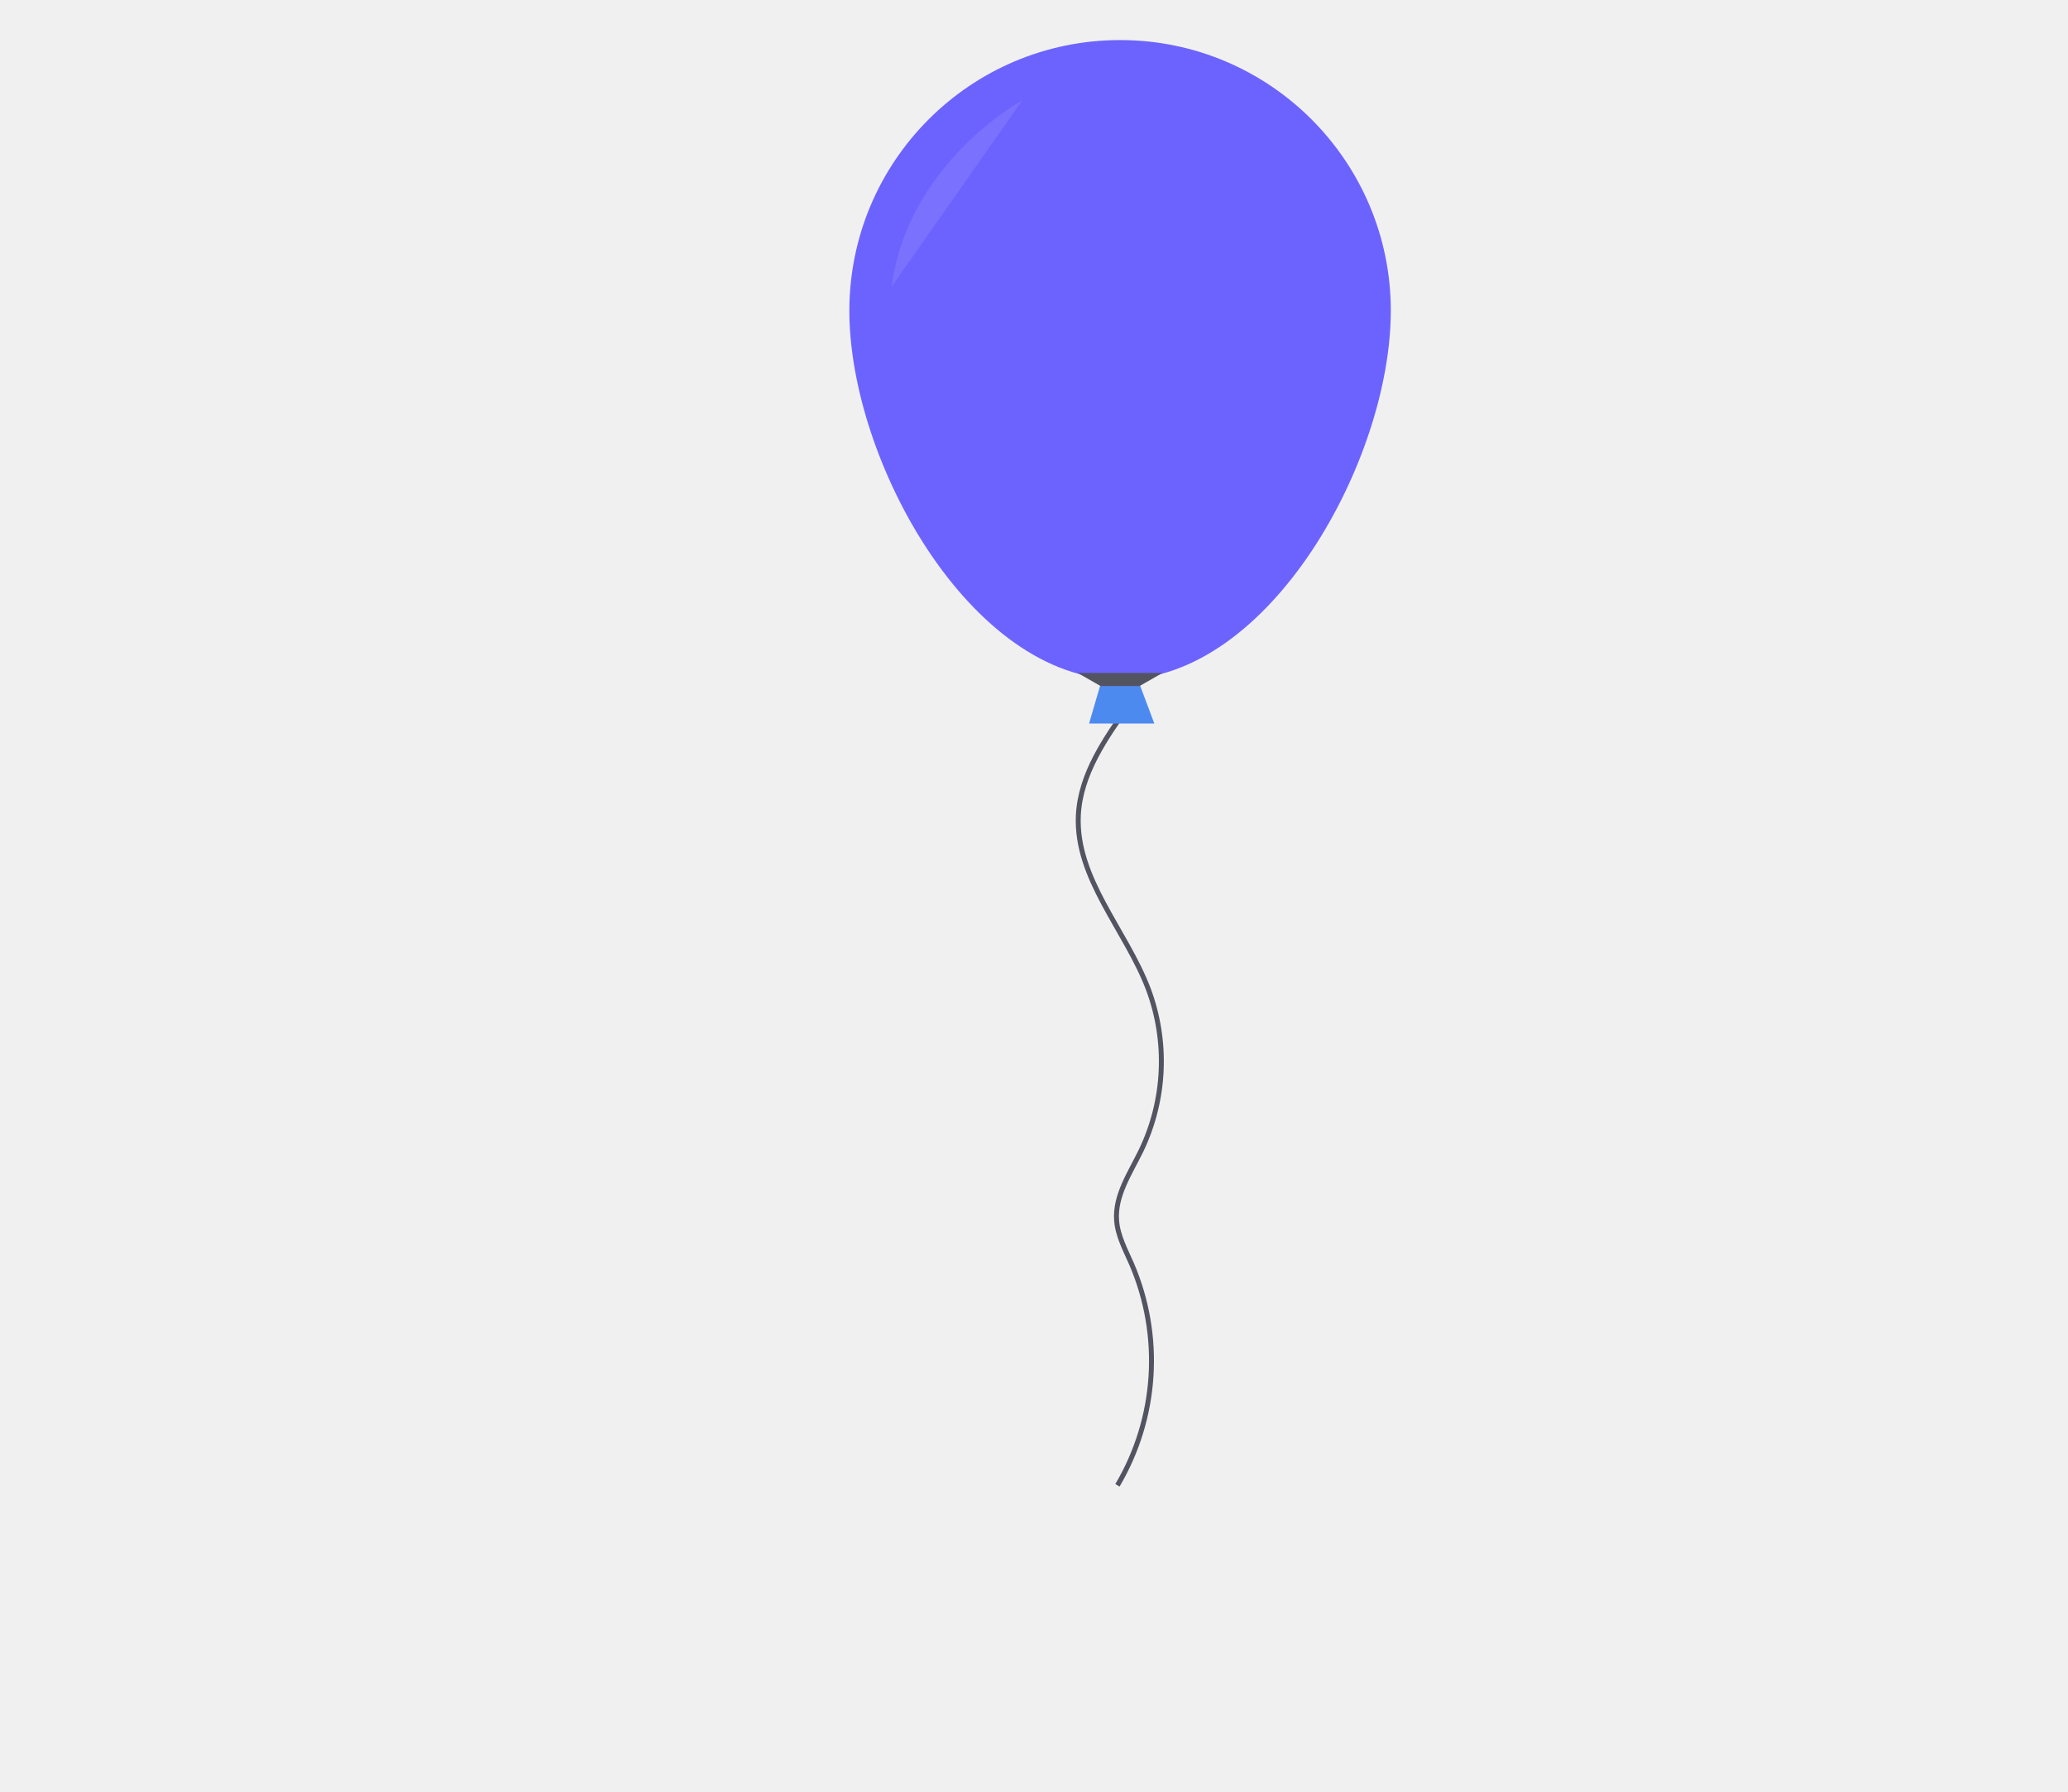
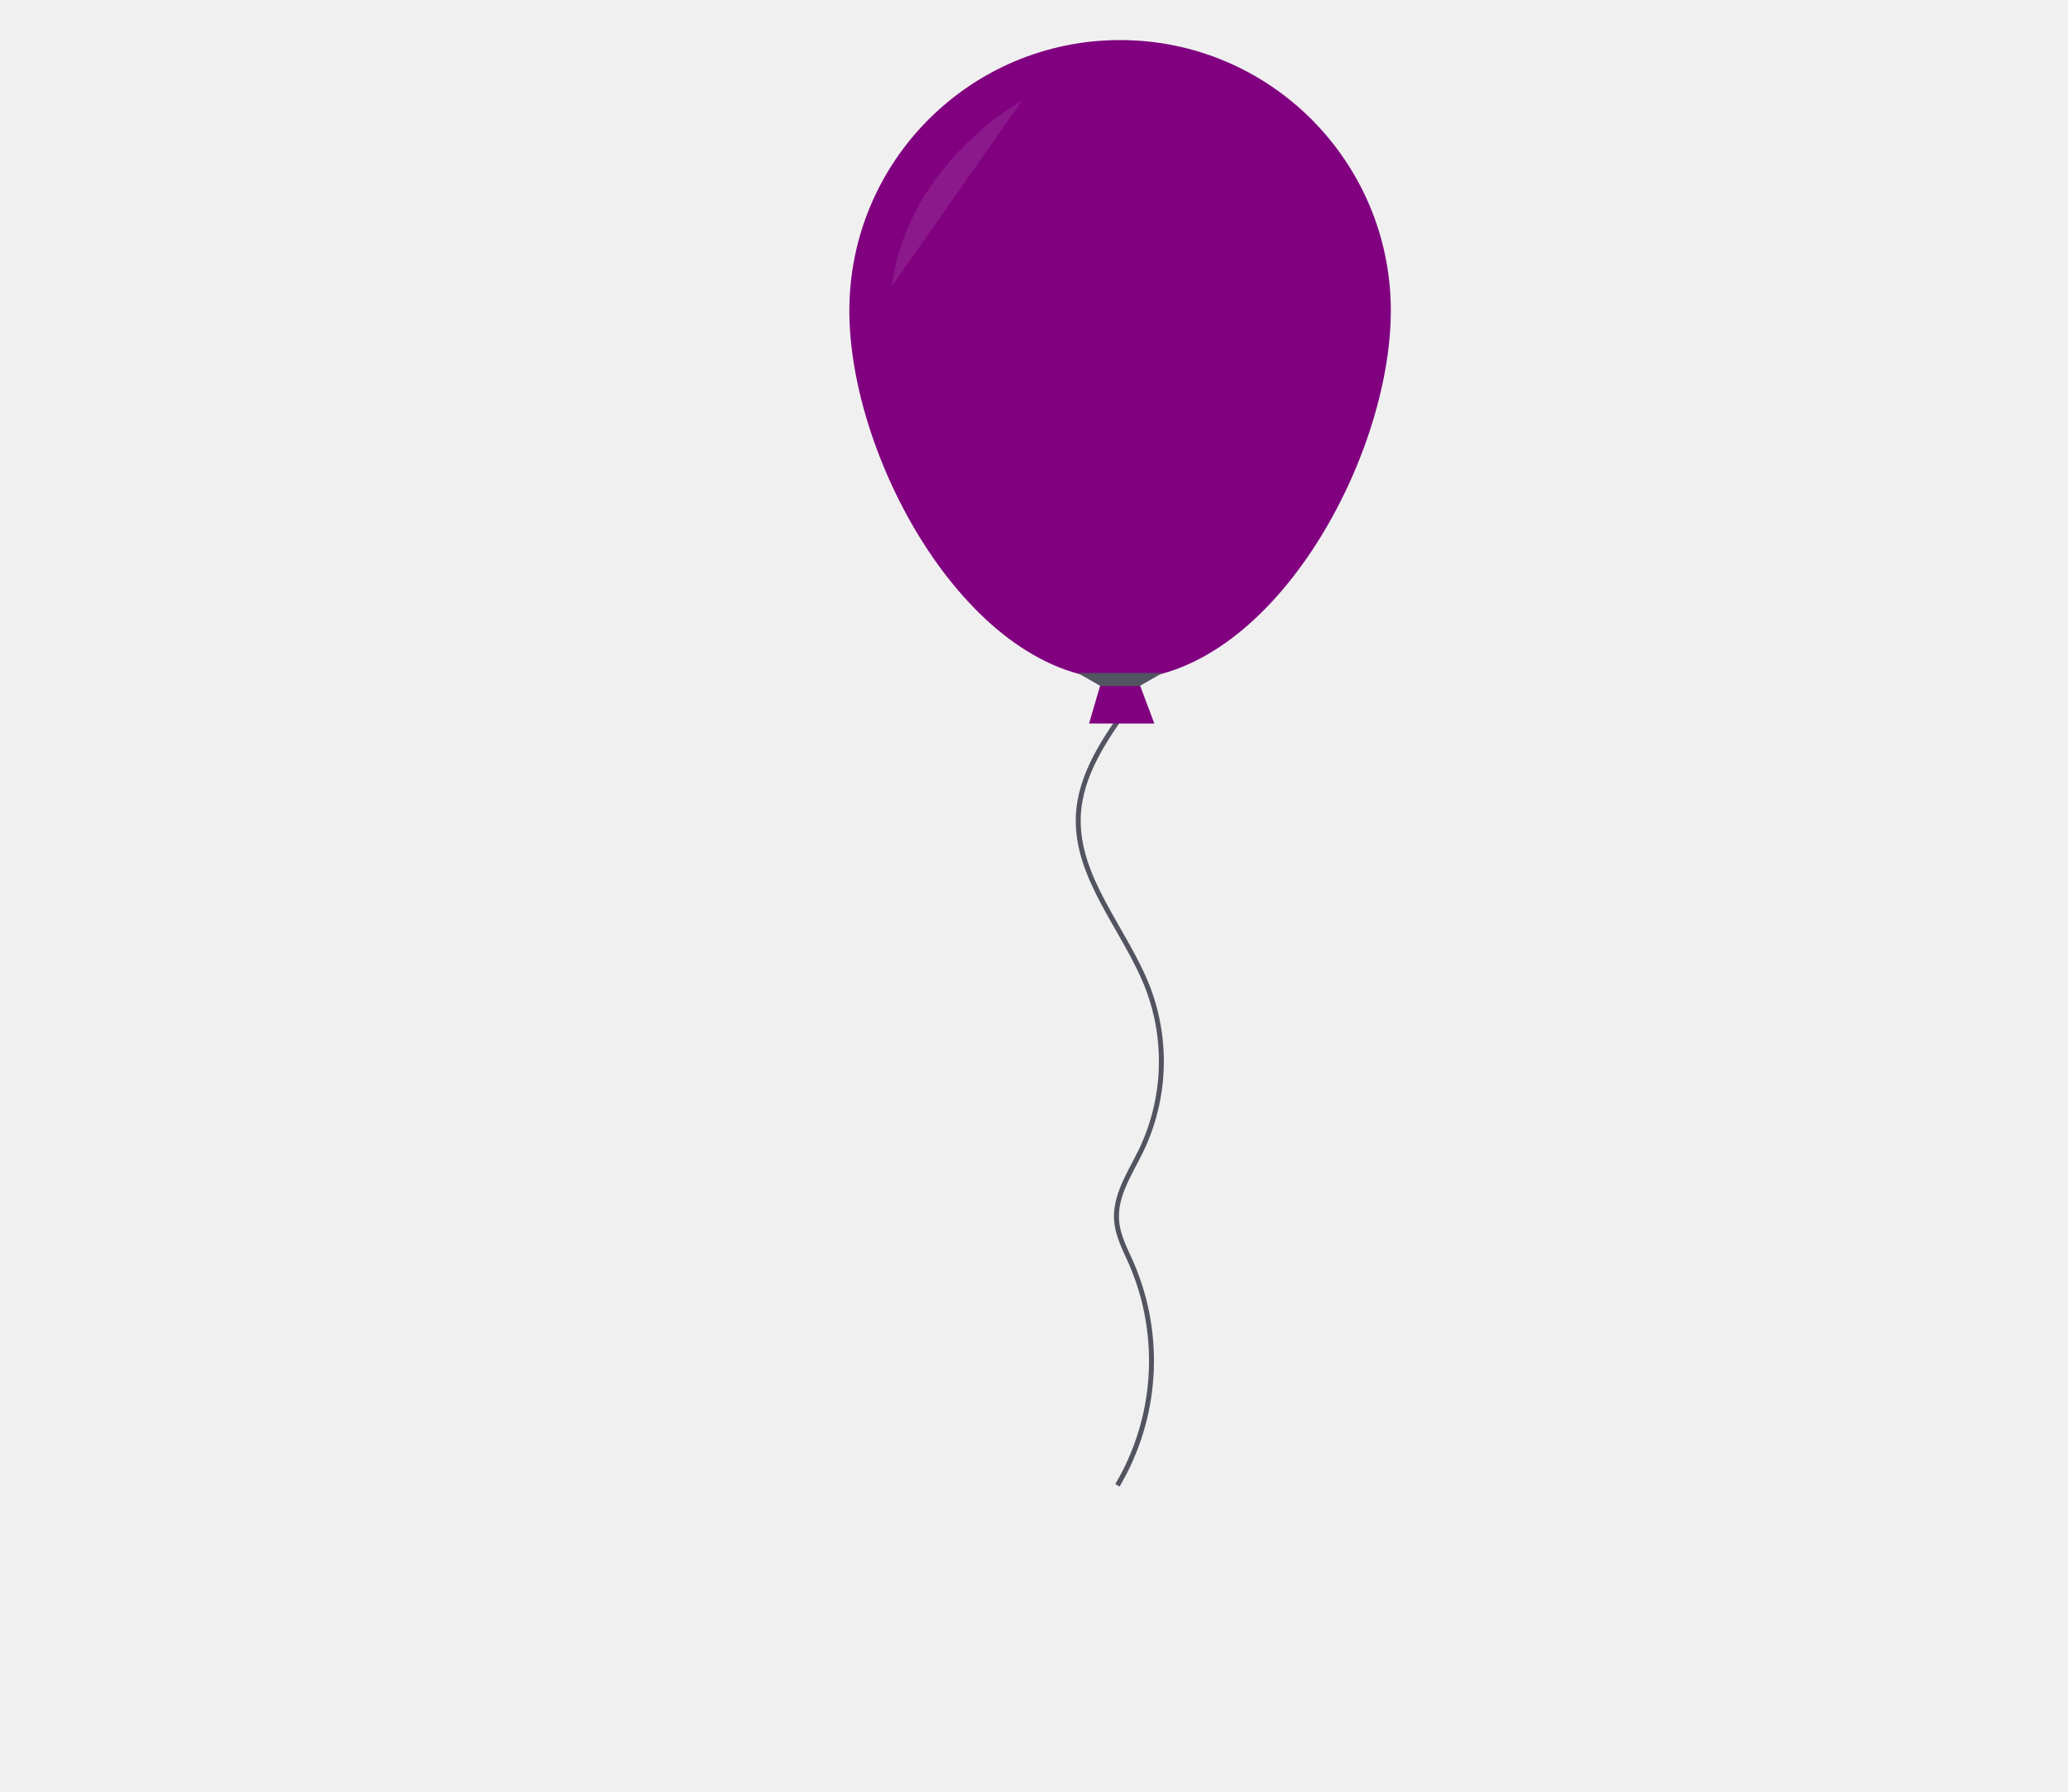
<svg xmlns="http://www.w3.org/2000/svg" id="683d3690-e1ab-45db-97b8-9484a1649262" data-name="Layer 1" width="839.2" height="727.08" viewBox="0 0 839.2 727.08">
  <path d="M637.45,372.4c-9.72,13.55-19.81,28.12-20.64,44.78-1.27,25.59,19.2,46.52,28.34,70.46a83.74,83.74,0,0,1-2.81,65.5c-4.46,9.22-10.82,18.38-10,28.59.47,6.23,3.59,11.9,6.1,17.63a99.4,99.4,0,0,1-5.77,89.75" transform="translate(-180.4 -86.46)" fill="none" stroke-miterlimit="10" stroke-width="2" stroke="url(#1a6f3992-5825-4187-85b9-fb55ca803b83)" />
  <path d="M638.65,372.4C628.94,386,618.85,400.53,618,417.18c-1.27,25.59,19.2,46.52,28.34,70.46a83.74,83.74,0,0,1-2.81,65.5c-4.46,9.22-10.82,18.38-10,28.59.47,6.23,3.59,11.9,6.1,17.63a99.4,99.4,0,0,1-5.77,89.75" transform="translate(-180.4 -86.46)" fill="none" stroke="#535461" stroke-miterlimit="10" stroke-width="2" />
-   <polygon points="468.43 293.56 441.95 293.56 446.59 277.68 462.47 277.68 468.43 293.56" fill="#4d8af0" />
-   <path d="M744.79,212.58c0,60.68-49.19,149.57-109.86,149.57s-109.86-88.9-109.86-149.57a109.86,109.86,0,0,1,219.73,0Z" transform="translate(-180.4 -86.46)" fill="#6c63ff" />
+   <polygon points="468.43 293.56 441.95 293.56 446.59 277.68 462.47 277.68 468.43 293.56" fill="purple" />
+   <path d="M744.79,212.58c0,60.68-49.19,149.57-109.86,149.57s-109.86-88.9-109.86-149.57a109.86,109.86,0,0,1,219.73,0Z" transform="translate(-180.4 -86.46)" fill="purple" />
  <polygon points="462.47 278.34 446.59 278.34 437.32 273.04 471.74 273.04 462.47 278.34" fill="#535461" />
  <path d="M595.22,127.2s-46.33,25.15-52.95,75.45" transform="translate(-180.4 -86.46)" fill="#fff" opacity="0.1" />
</svg>
